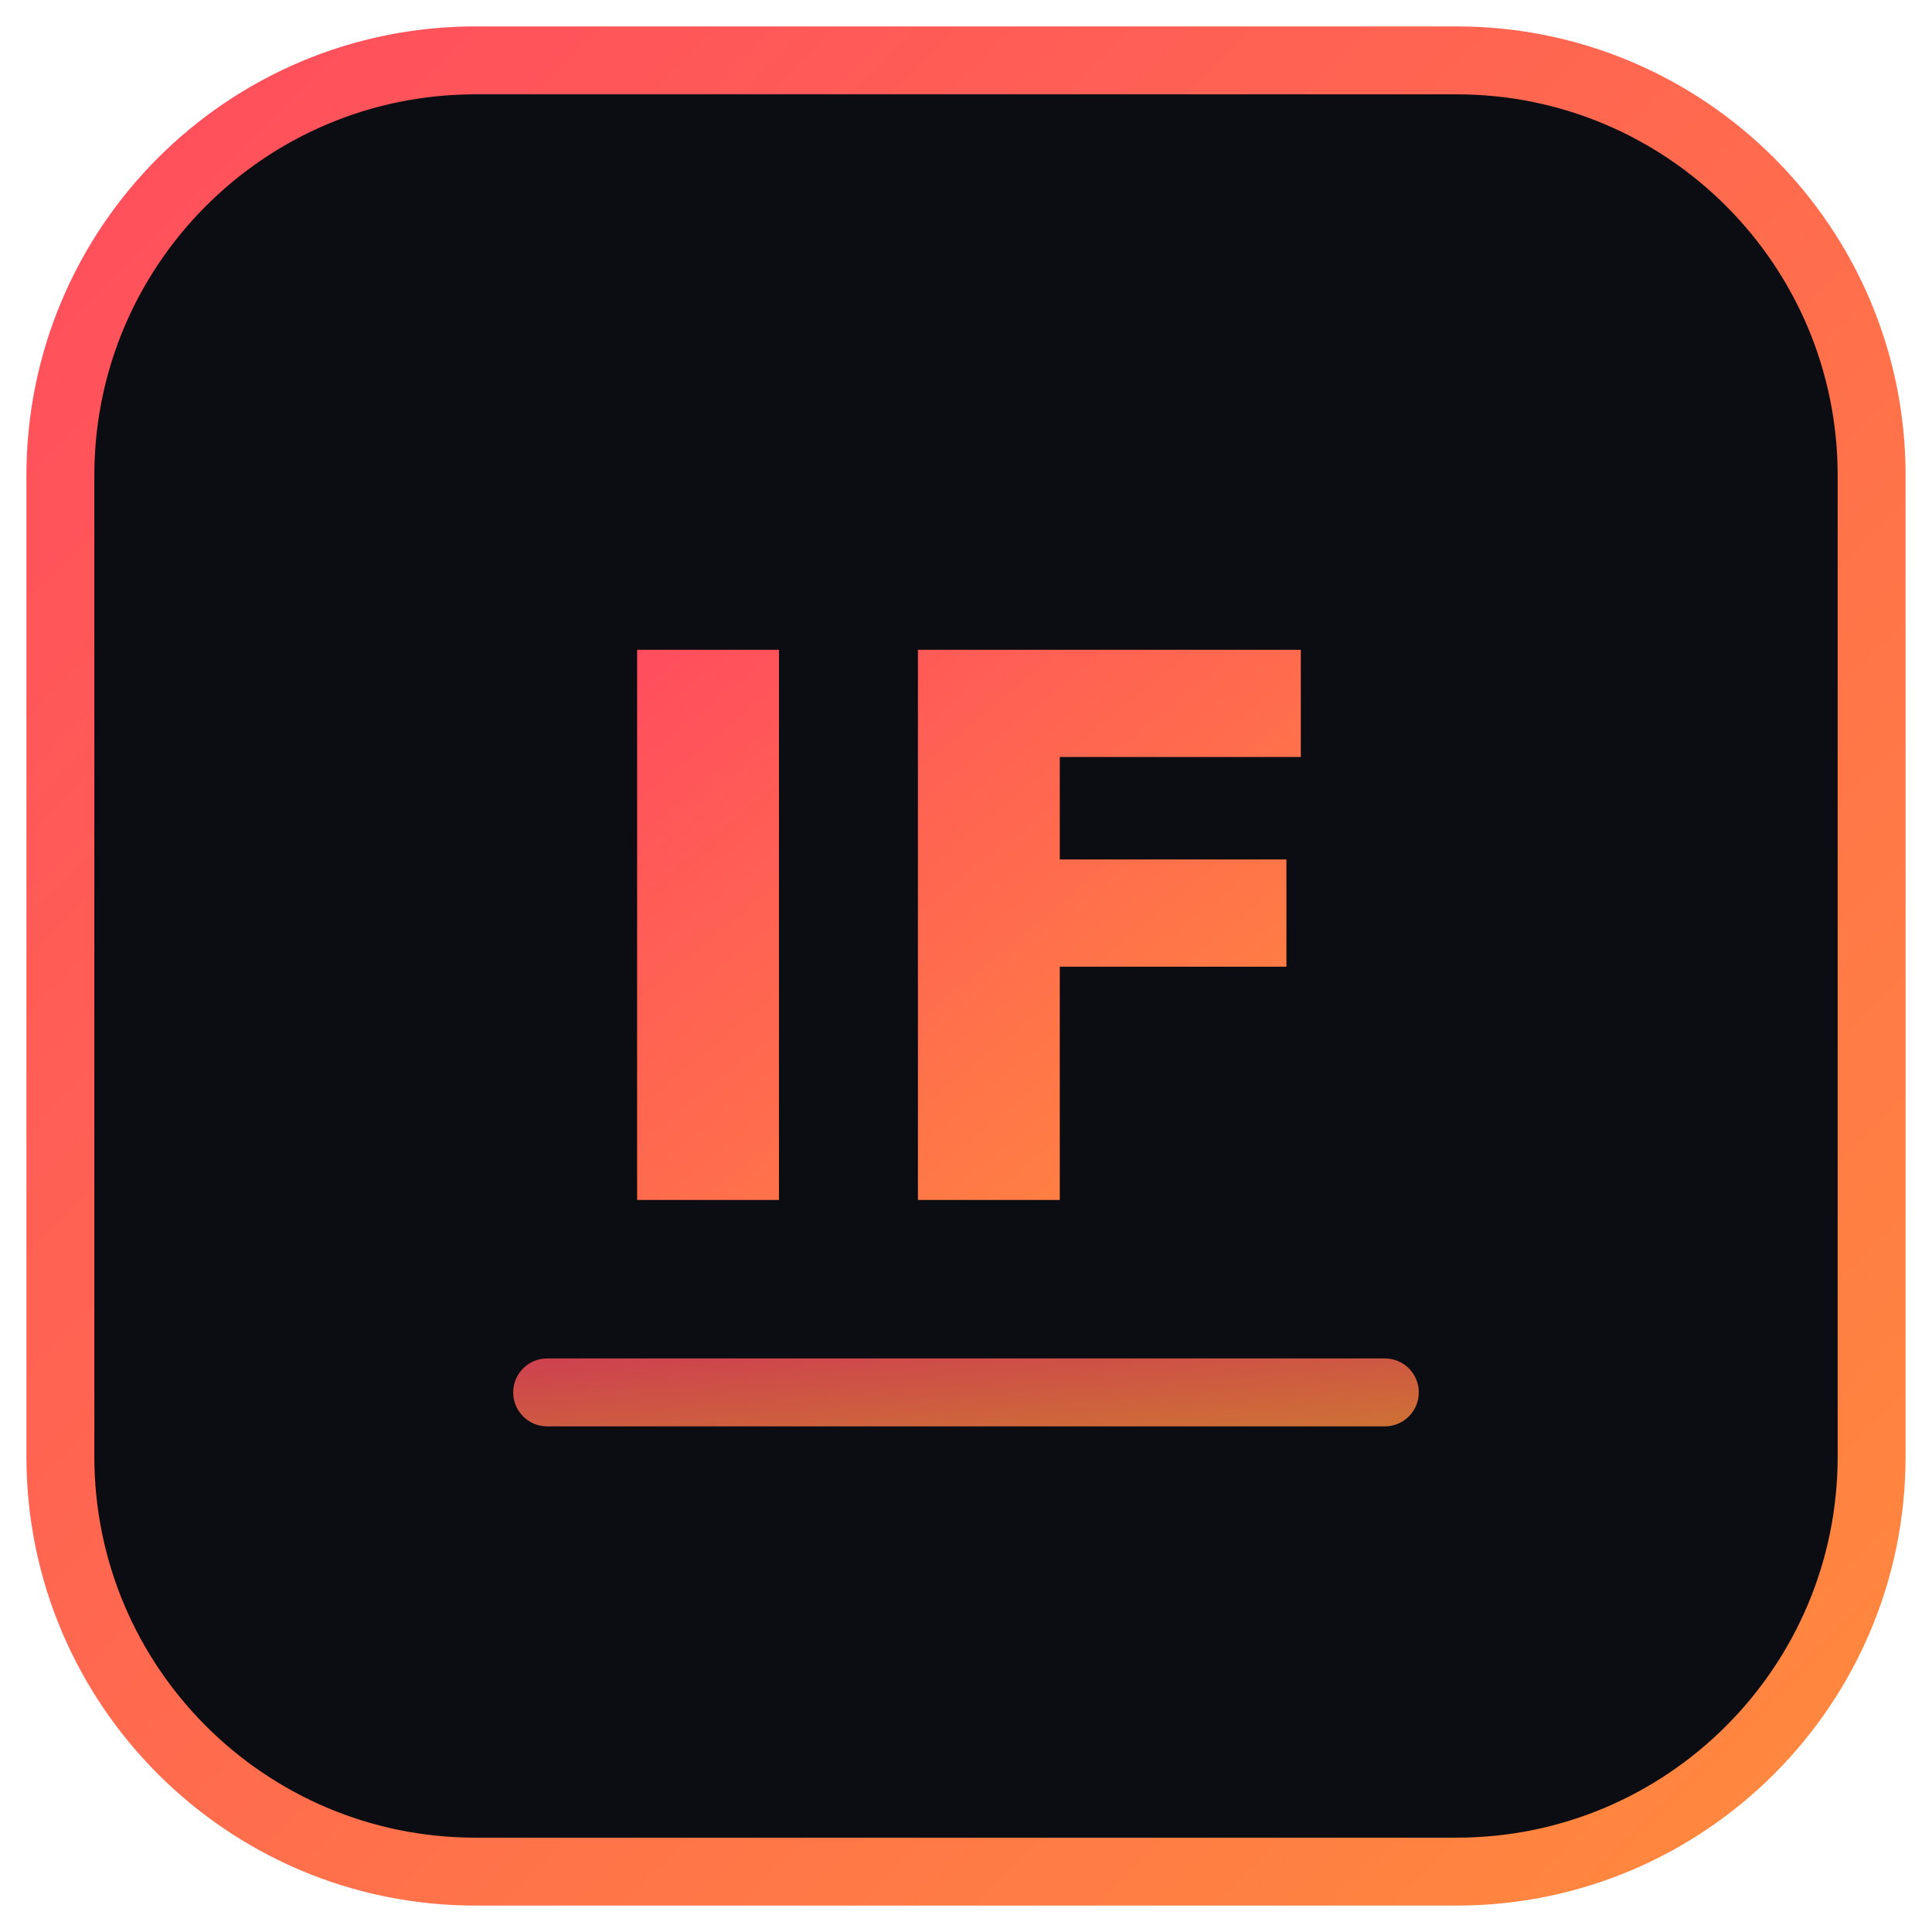
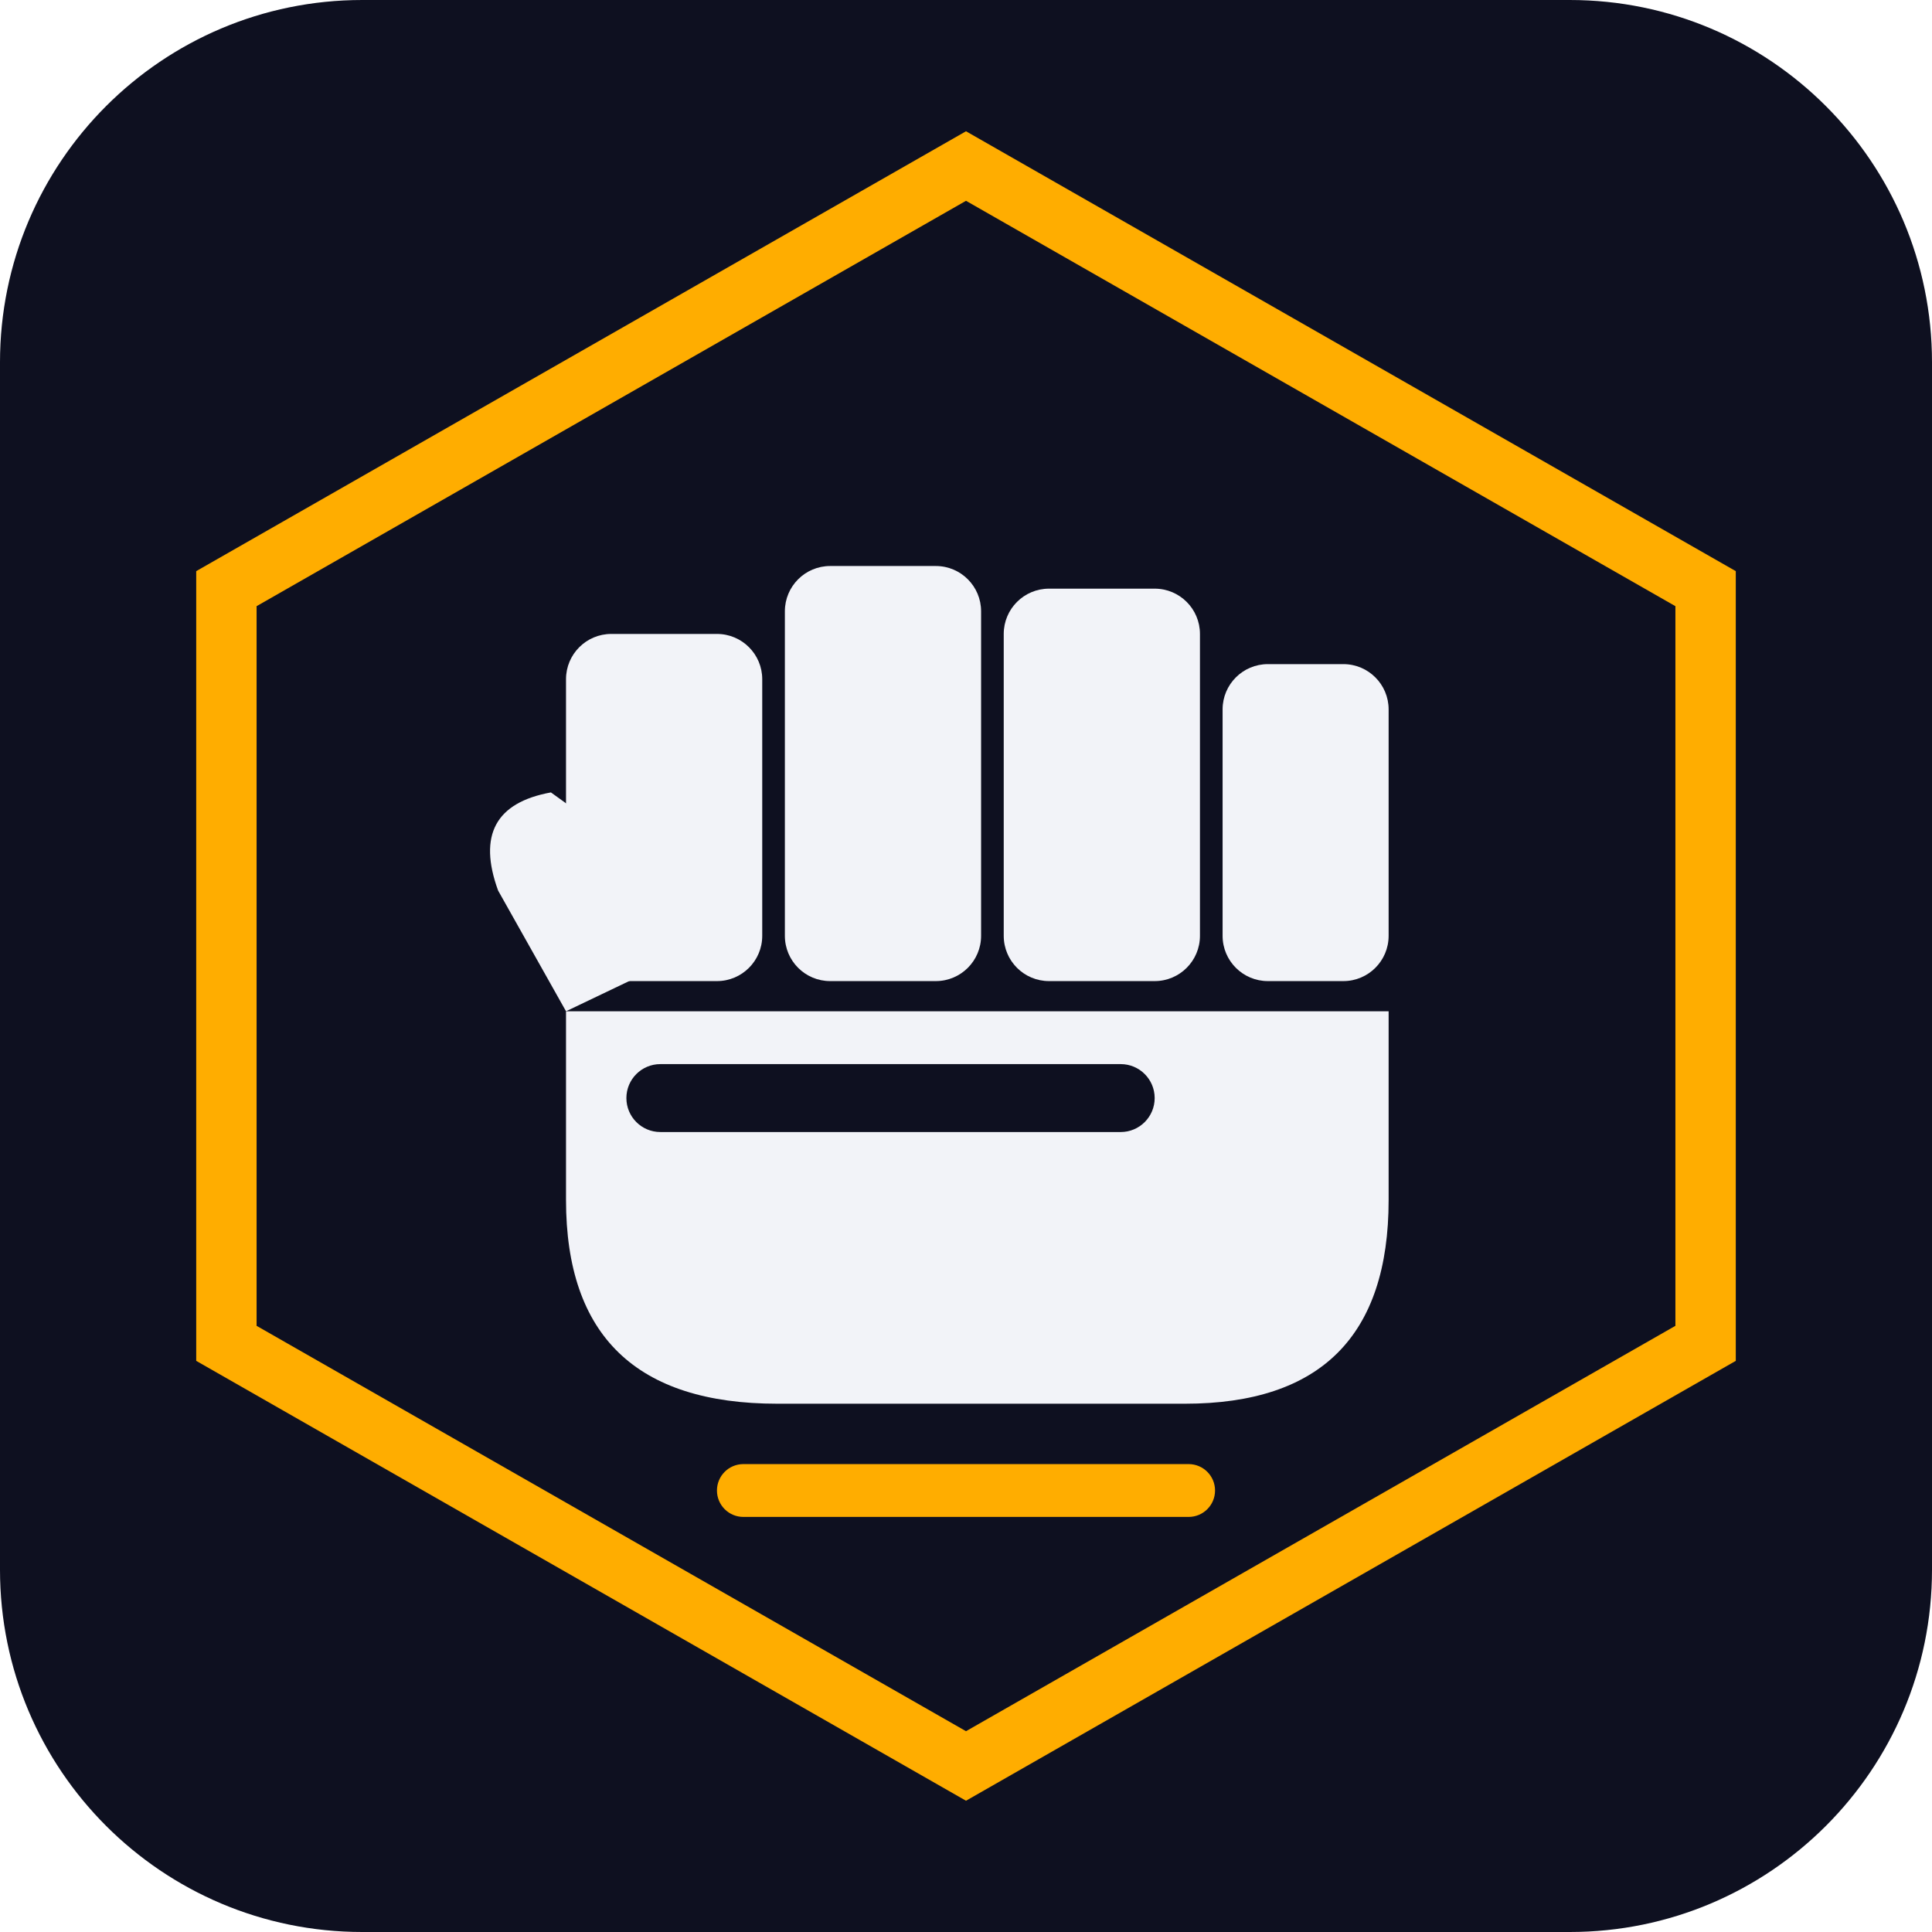
- <svg xmlns="http://www.w3.org/2000/svg" width="512" height="512" viewBox="0 0 512 512">
-   <defs>
-     <linearGradient id="g" x1="0" y1="0" x2="1" y2="1">
-       <stop offset="0" stop-color="#ff4d5e" />
-       <stop offset="1" stop-color="#ff8a3d" />
-     </linearGradient>
-   </defs>
-   <rect x="16" y="16" width="480" height="480" rx="110" fill="#0b0d12" />
-   <rect x="16" y="16" width="480" height="480" rx="110" fill="none" stroke="url(#g)" stroke-width="18" />
-   <text x="256" y="318" text-anchor="middle" font-family="DejaVu Sans, Arial, sans-serif" font-weight="900" font-size="200" fill="url(#g)">IF</text>
-   <rect x="136" y="360" width="240" height="18" rx="9" fill="url(#g)" opacity="0.8" />
+ <svg xmlns="http://www.w3.org/2000/svg" viewBox="0 0 512 512">
+   <rect width="512" height="512" rx="96" fill="#0e1020" />
+   <path d="M256 44 L452 156 V356 L256 468 L60 356 V156 Z" fill="none" stroke="#ffad00" stroke-width="16" />
+   <g fill="#f2f3f8">
+     <rect x="150" y="168" width="52" height="92" rx="12" />
+     <rect x="208" y="150" width="52" height="110" rx="12" />
+     <rect x="266" y="156" width="52" height="104" rx="12" />
+     <rect x="324" y="176" width="44" height="84" rx="12" />
+     <path d="M150 268 H368 V318 Q368 372 314 372 H206 Q150 372 150 318 Z" />
+     <path d="M150 268 L132 236 Q124 214 146 210 L196 246 Z" />
+   </g>
+   <g fill="#0e1020">
+     <rect x="166" y="282" width="140" height="18" rx="9" />
+   </g>
+   <rect x="190" y="388" width="132" height="14" rx="7" fill="#ffad00" />
</svg>
